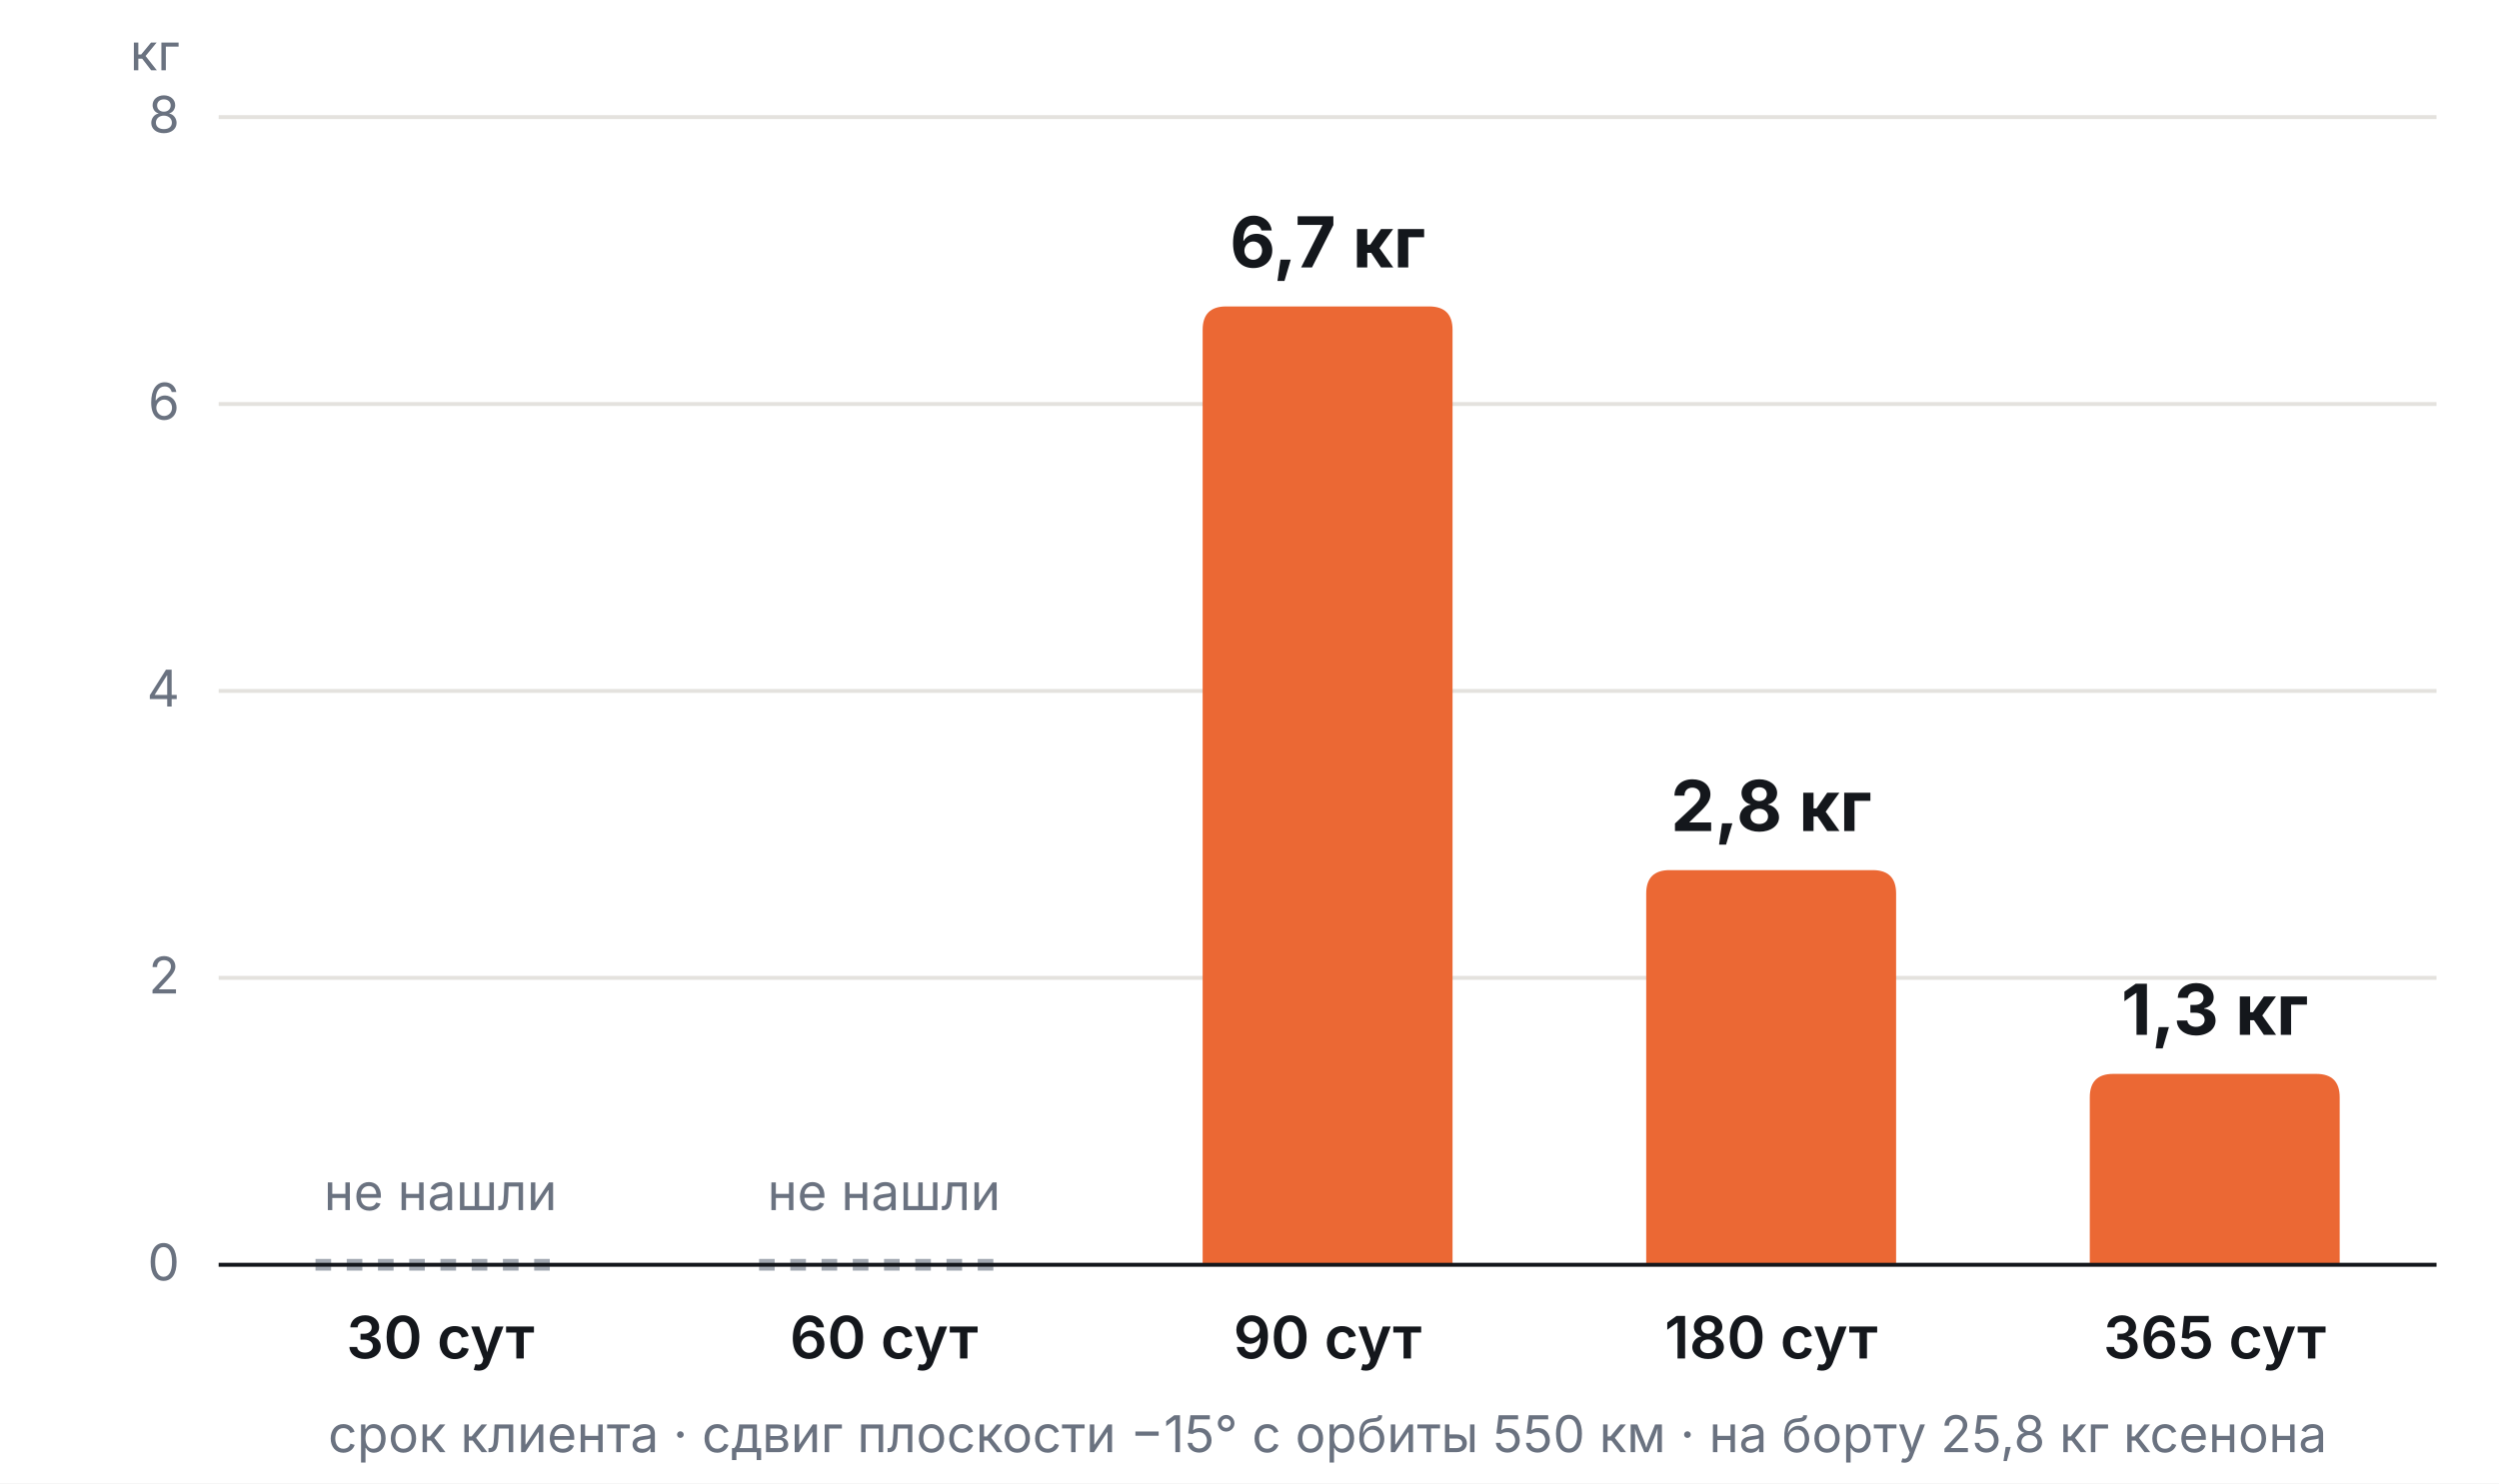
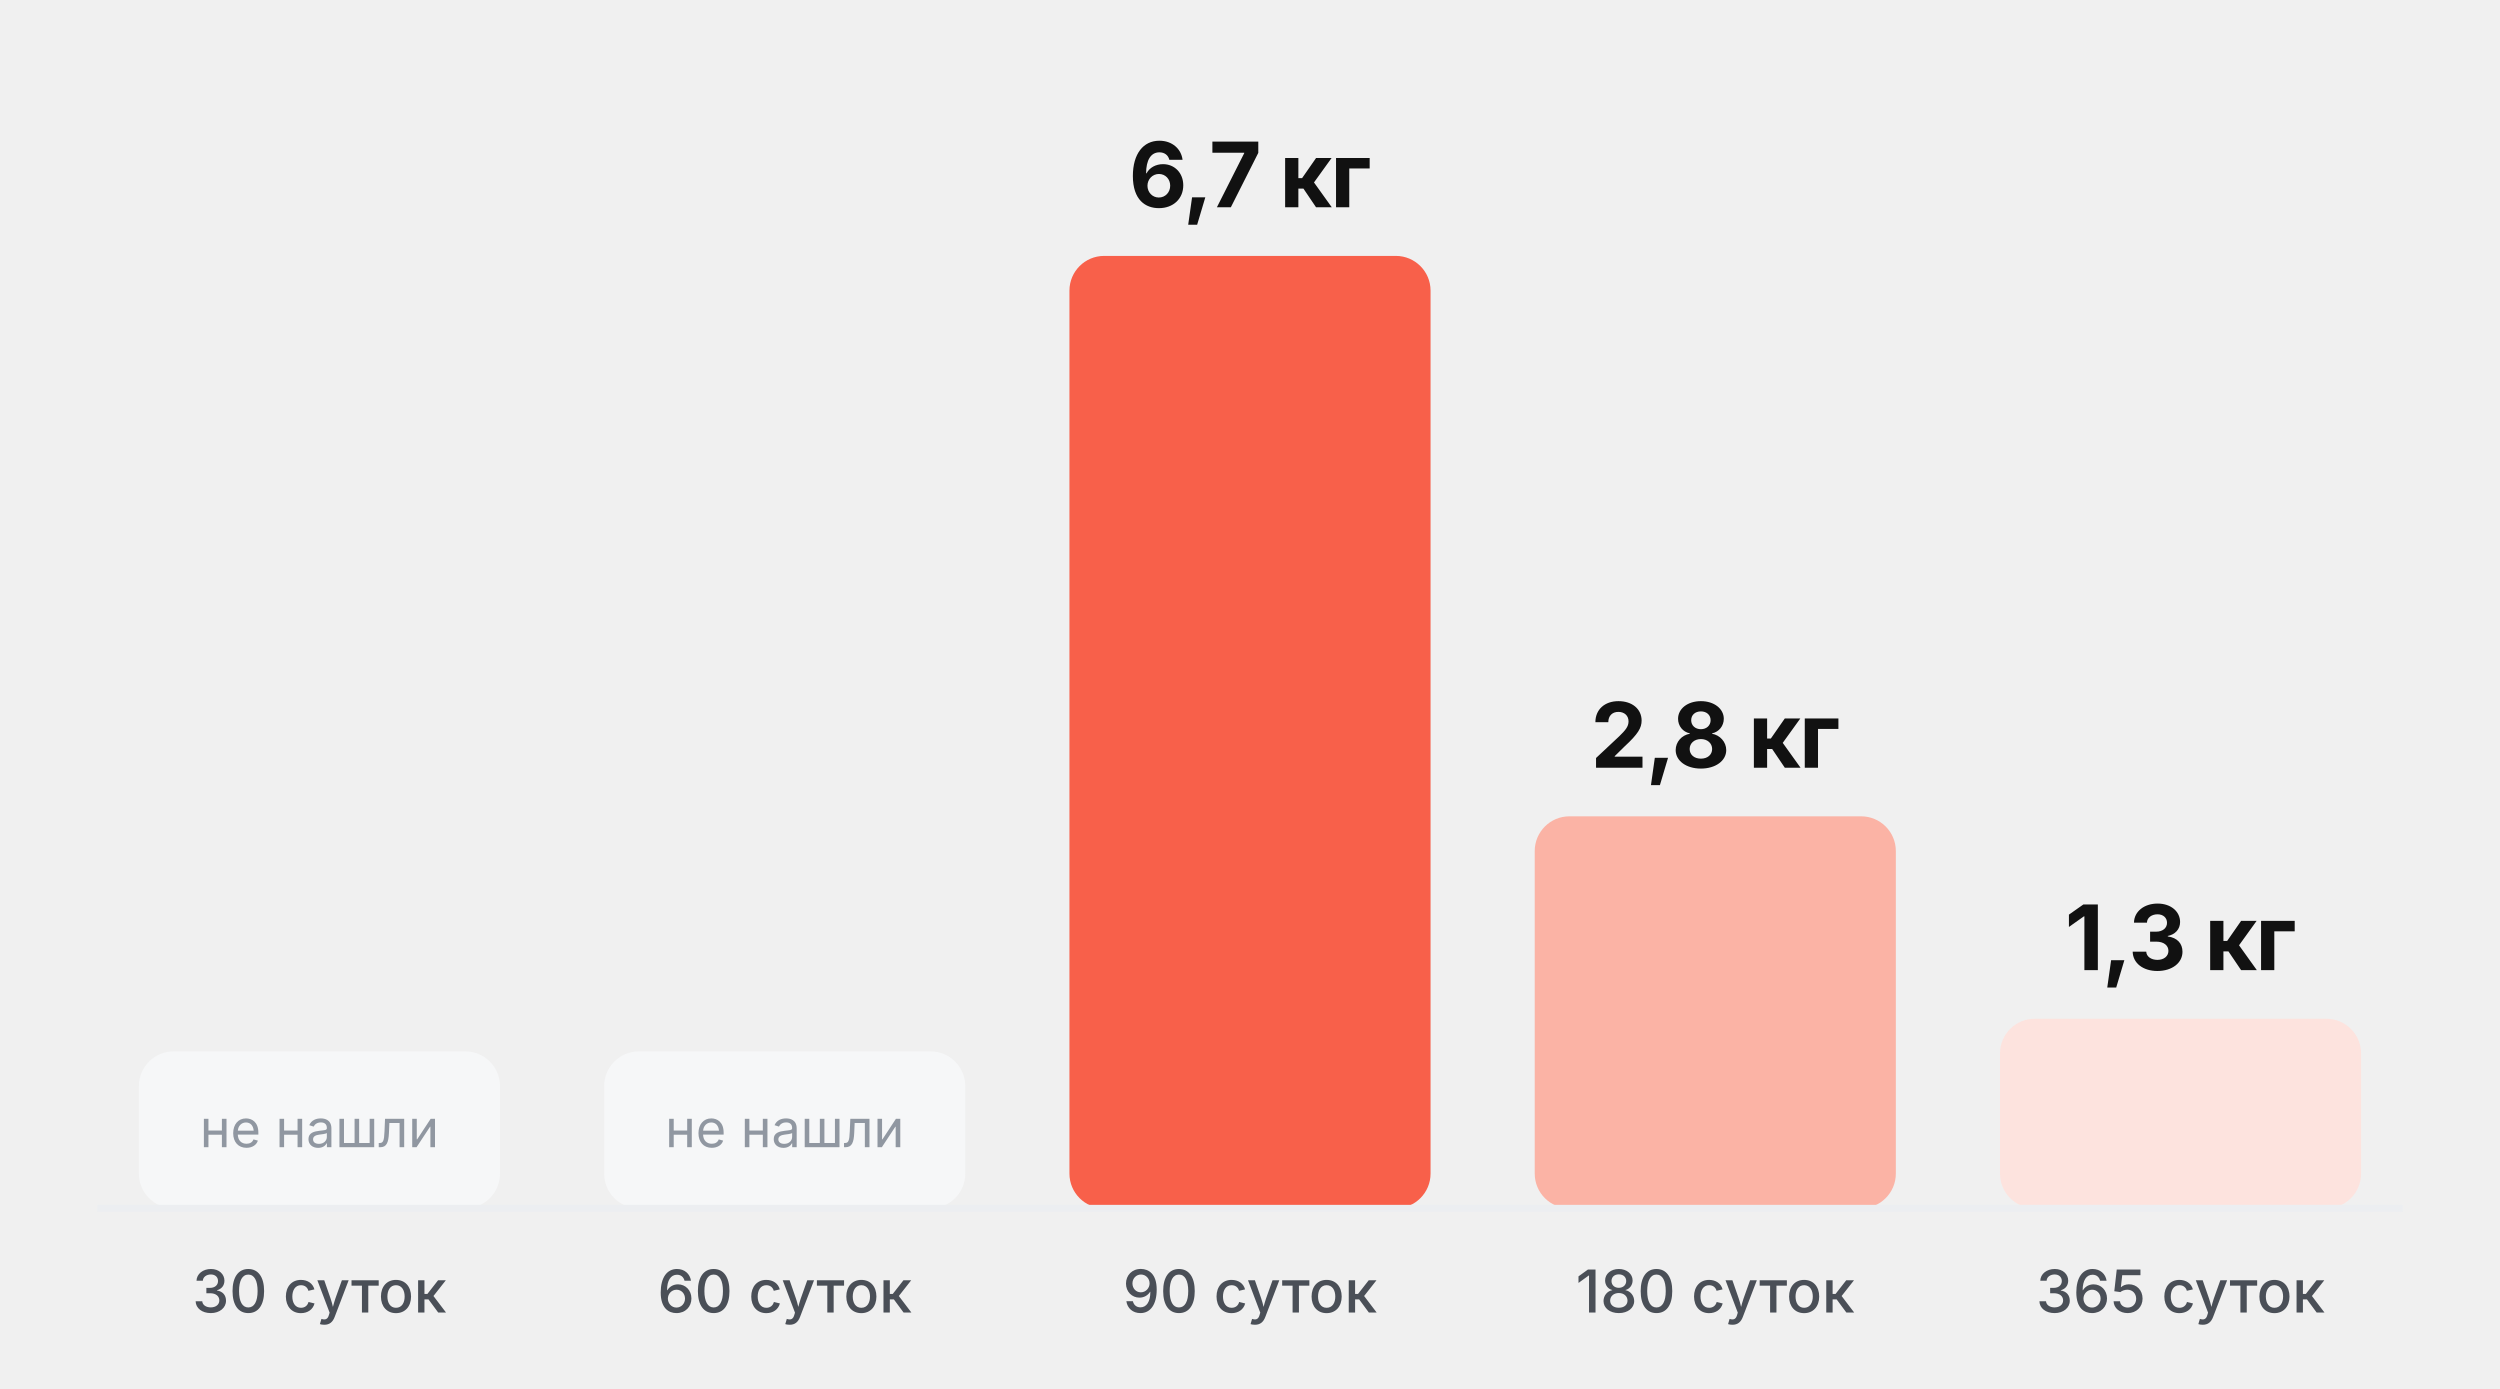
- <svg xmlns="http://www.w3.org/2000/svg" width="640" height="380" viewBox="0 0 640 380" font-family="Inter, Helvetica Neue, Arial, sans-serif">
-   <rect width="640" height="380" fill="#ffffff" />
-   <line x1="56" x2="624" y1="324.0" y2="324.0" stroke="#e4e2de" stroke-width="1" />
-   <text x="46" y="328.0" font-size="13" fill="#6a7280" text-anchor="end">0</text>
-   <line x1="56" x2="624" y1="250.5" y2="250.5" stroke="#e4e2de" stroke-width="1" />
-   <text x="46" y="254.5" font-size="13" fill="#6a7280" text-anchor="end">2</text>
-   <line x1="56" x2="624" y1="177.0" y2="177.0" stroke="#e4e2de" stroke-width="1" />
-   <text x="46" y="181.0" font-size="13" fill="#6a7280" text-anchor="end">4</text>
-   <line x1="56" x2="624" y1="103.5" y2="103.5" stroke="#e4e2de" stroke-width="1" />
-   <text x="46" y="107.5" font-size="13" fill="#6a7280" text-anchor="end">6</text>
-   <line x1="56" x2="624" y1="30.0" y2="30.0" stroke="#e4e2de" stroke-width="1" />
-   <text x="46" y="34.0" font-size="13" fill="#6a7280" text-anchor="end">8</text>
-   <text x="46" y="18" font-size="13" fill="#6a7280" text-anchor="end">кг</text>
-   <text x="112.8" y="310.0" font-size="13" fill="#6a7280" text-anchor="middle">не нашли</text>
-   <line x1="80.8" x2="144.8" y1="324.0" y2="324.0" stroke="#a3a9b2" stroke-width="3" stroke-dasharray="4 4" />
-   <text x="112.8" y="348.0" font-size="15" font-weight="600" fill="#14171c" text-anchor="middle">30 сут</text>
-   <text x="226.4" y="310.0" font-size="13" fill="#6a7280" text-anchor="middle">не нашли</text>
-   <line x1="194.4" x2="258.4" y1="324.0" y2="324.0" stroke="#a3a9b2" stroke-width="3" stroke-dasharray="4 4" />
-   <text x="226.4" y="348.0" font-size="15" font-weight="600" fill="#14171c" text-anchor="middle">60 сут</text>
-   <path d="M308.0,324.0 V84.5 Q308.0,78.5 314.0,78.5 H366.0 Q372.0,78.5 372.0,84.5 V324.0 Z" fill="#eb6834" />
-   <text x="340.0" y="68.5" font-size="18" font-weight="700" fill="#14171c" text-anchor="middle">6,7 кг</text>
-   <text x="340.0" y="348.0" font-size="15" font-weight="600" fill="#14171c" text-anchor="middle">90 сут</text>
-   <path d="M421.6,324.0 V228.9 Q421.6,222.9 427.6,222.9 H479.6 Q485.6,222.9 485.6,228.9 V324.0 Z" fill="#eb6834" />
-   <text x="453.6" y="212.9" font-size="18" font-weight="700" fill="#14171c" text-anchor="middle">2,8 кг</text>
-   <text x="453.6" y="348.0" font-size="15" font-weight="600" fill="#14171c" text-anchor="middle">180 сут</text>
-   <path d="M535.2,324.0 V281.1 Q535.2,275.1 541.2,275.1 H593.2 Q599.2,275.1 599.2,281.1 V324.0 Z" fill="#eb6834" />
-   <text x="567.2" y="265.1" font-size="18" font-weight="700" fill="#14171c" text-anchor="middle">1,3 кг</text>
-   <text x="567.2" y="348.0" font-size="15" font-weight="600" fill="#14171c" text-anchor="middle">365 сут</text>
-   <line x1="56" x2="624" y1="324.0" y2="324.0" stroke="#14171c" stroke-width="1" />
-   <text x="340.0" y="372" font-size="13" fill="#6a7280" text-anchor="middle">срок клиента · сдвиг плоскости −15° с орбиты 550 км · на борту 25,8 кг ксенона</text>
+ <svg xmlns="http://www.w3.org/2000/svg" width="720" height="400" viewBox="0 0 720 400" font-family="Inter, -apple-system, Helvetica Neue, Arial, sans-serif">
+   <rect x="40.0" y="302.8" width="104" height="45.2" rx="10" fill="#f6f7f8" />
+   <text x="92.0" y="330.4" font-size="15" fill="#9097a1" text-anchor="middle">не нашли</text>
+   <text x="92.0" y="378.0" font-size="17" font-weight="500" fill="#4a4f57" text-anchor="middle">30 суток</text>
+   <rect x="174.0" y="302.8" width="104" height="45.2" rx="10" fill="#f6f7f8" />
+   <text x="226.0" y="330.4" font-size="15" fill="#9097a1" text-anchor="middle">не нашли</text>
+   <text x="226.0" y="378.0" font-size="17" font-weight="500" fill="#4a4f57" text-anchor="middle">60 суток</text>
+   <rect x="308.0" y="73.7" width="104" height="274.3" rx="10" fill="#f8604a" />
+   <text x="360.0" y="59.7" font-size="26" font-weight="700" fill="#111111" text-anchor="middle" letter-spacing="-0.5">6,7 кг</text>
+   <text x="360.0" y="378.0" font-size="17" font-weight="500" fill="#4a4f57" text-anchor="middle">90 суток</text>
+   <rect x="442.0" y="235.1" width="104" height="112.9" rx="10" fill="#fbb3a5" />
+   <text x="494.0" y="221.1" font-size="26" font-weight="700" fill="#111111" text-anchor="middle" letter-spacing="-0.5">2,8 кг</text>
+   <text x="494.0" y="378.0" font-size="17" font-weight="500" fill="#4a4f57" text-anchor="middle">180 суток</text>
+   <rect x="576.0" y="293.4" width="104" height="54.6" rx="10" fill="#fde3de" />
+   <text x="628.0" y="279.4" font-size="26" font-weight="700" fill="#111111" text-anchor="middle" letter-spacing="-0.5">1,3 кг</text>
+   <text x="628.0" y="378.0" font-size="17" font-weight="500" fill="#4a4f57" text-anchor="middle">365 суток</text>
+   <line x1="28.0" x2="692.0" y1="348.0" y2="348.0" stroke="#eceef1" stroke-width="2" />
</svg>
